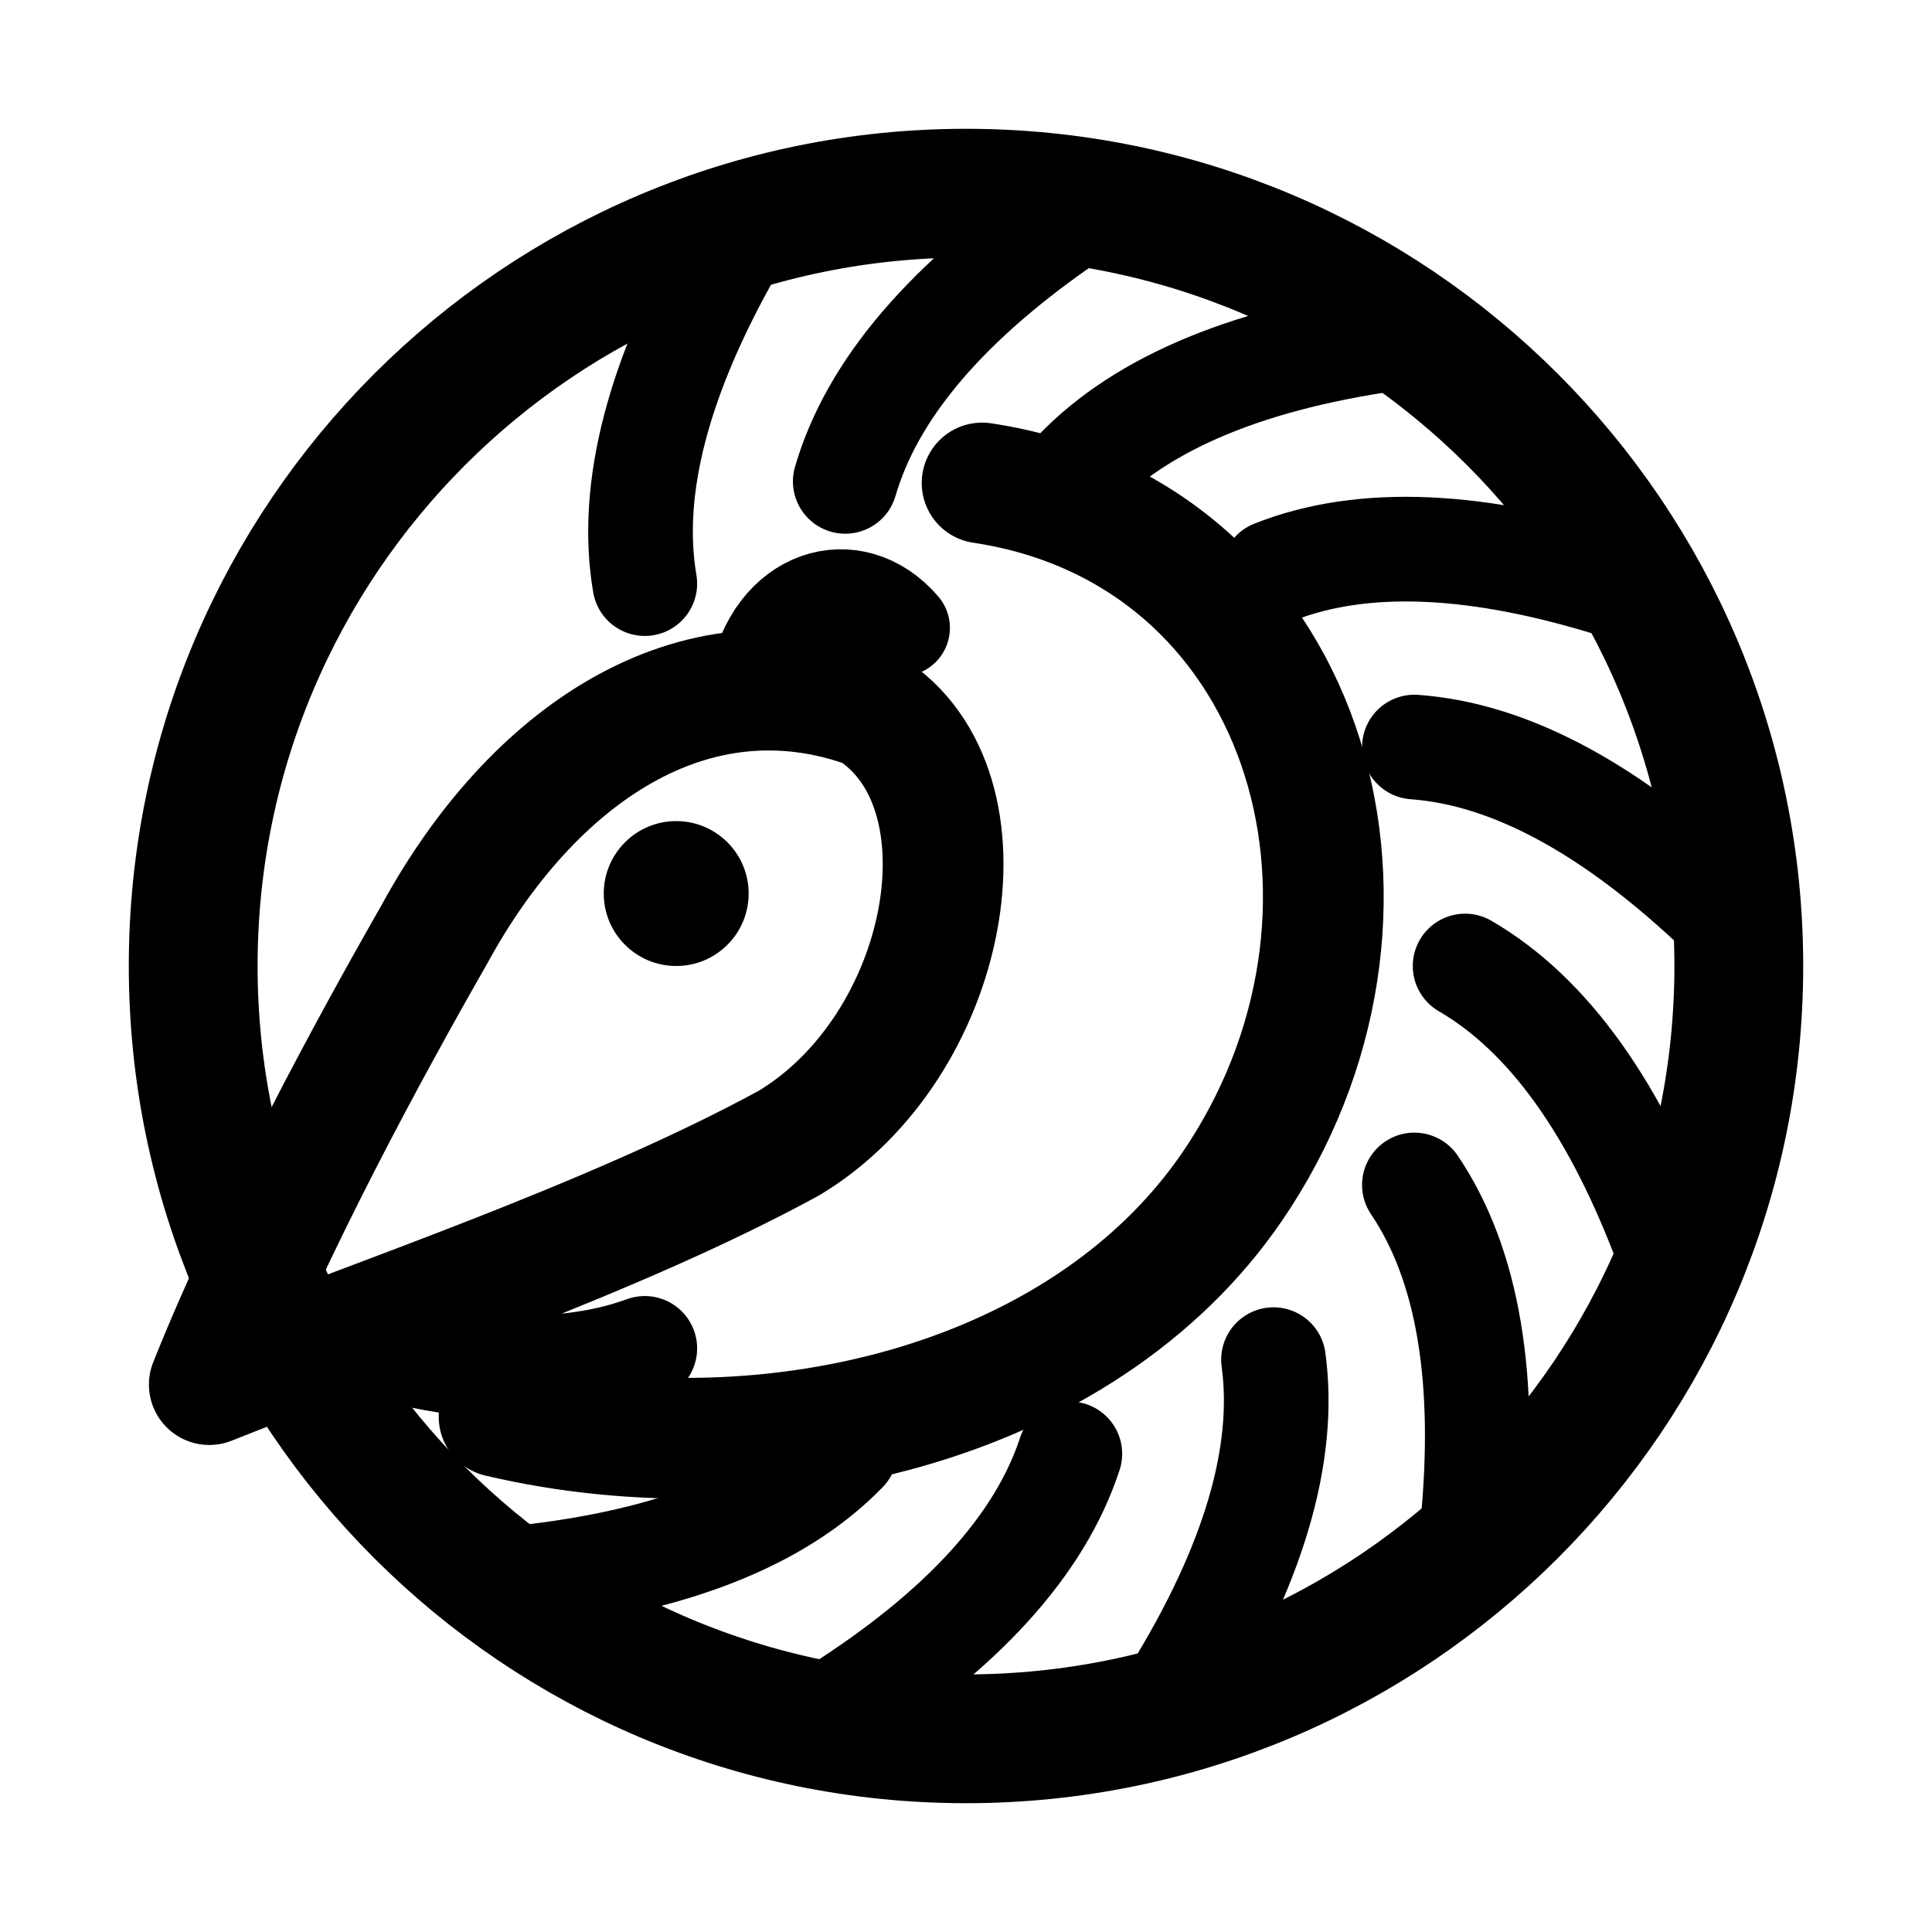
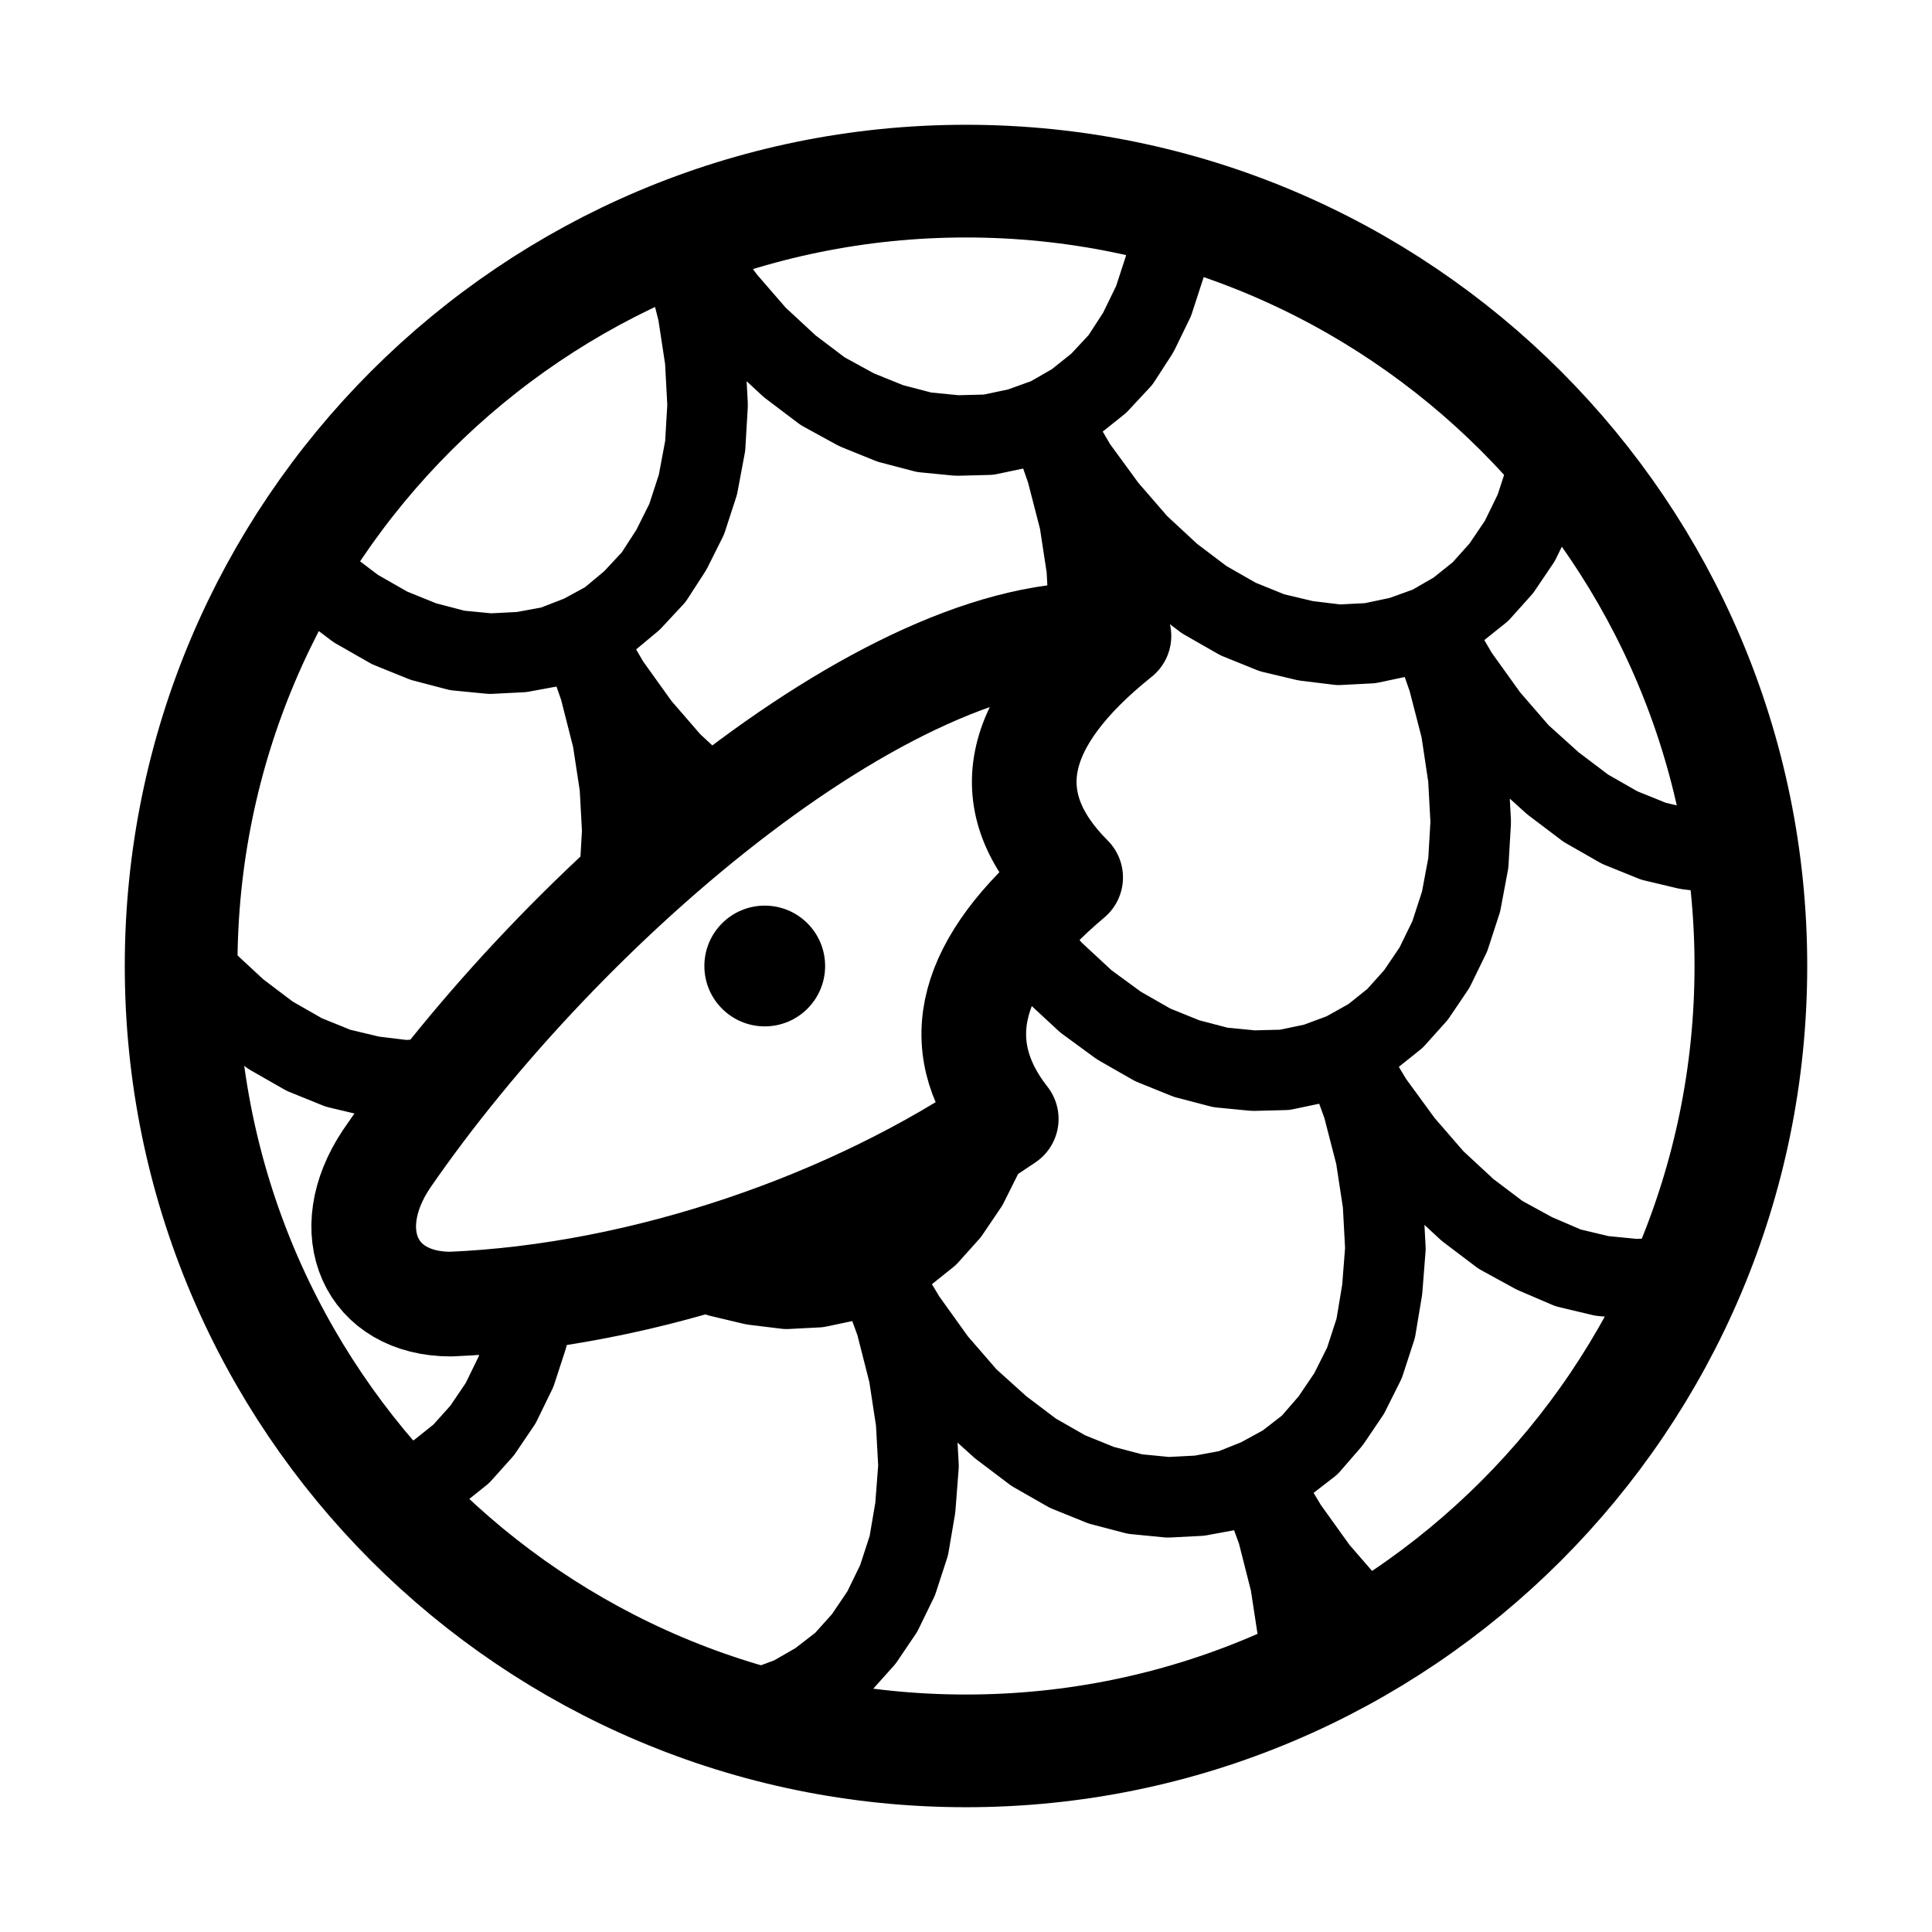
<svg xmlns="http://www.w3.org/2000/svg" viewBox="0 0 24 24">
  <g fill="none" stroke="black" stroke-linecap="round" stroke-linejoin="round">
-     <circle cx="12" cy="12" r="9.6" stroke-width="1.6" />
-     <path d="M10.8,8.8 C8.6,8.0 6.6,9.4 5.4,11.6 C4.6,13.0 3.4,15.2 2.6,17.2 C4.6,16.4 7.6,15.4 9.8,14.2 C11.8,13.0 12.4,9.8 10.8,8.8 Z" stroke-width="1.5" />
-     <path d="M12.2,6.0 C16.2,6.6 17.6,11.2 15.4,14.6 C13.6,17.4 9.6,18.4 6.2,17.6" stroke-width="1.5" />
-     <path d="M9.4,8.5 C9.6,7.4 10.6,7.1 11.2,7.8" stroke-width="1.2" />
-     <path d="M8.01,7.25 Q7.71,5.49 9.10,3.06 M10.50,5.98 Q11.00,4.26 13.31,2.69 M13.29,5.94 Q14.49,4.61 17.26,4.21 M15.82,7.11 Q17.48,6.45 20.14,7.30 M17.57,9.28 Q19.36,9.41 21.38,11.34 M18.20,12.00 Q19.75,12.90 20.72,15.52 M17.57,14.72 Q18.57,16.20 18.29,18.99 M15.82,16.89 Q16.06,18.66 14.59,21.04 M13.29,18.06 Q12.73,19.77 10.37,21.26 M10.50,18.02 Q9.26,19.30 6.47,19.60 M8.01,16.75 Q6.33,17.36 3.70,16.41 " stroke-width="1.3" />
+     <path d="M3.70,6.97 L4.01,7.25 L4.42,7.56 L4.84,7.80 L5.26,7.97 L5.68,8.08 L6.09,8.12 L6.48,8.10 L6.86,8.03 L7.22,7.89 L7.55,7.71 L7.85,7.46 L8.12,7.17 L8.34,6.83 L8.53,6.45 L8.67,6.02 L8.76,5.54 L8.79,5.03 L8.76,4.47 L8.67,3.88 L8.51,3.25 L8.41,2.99 M8.49,2.96 L8.63,3.20 L9.01,3.72 L9.40,4.17 L9.81,4.55 L10.22,4.86 L10.64,5.09 L11.06,5.26 L11.48,5.37 L11.89,5.41 L12.28,5.40 L12.66,5.32 L13.02,5.19 L13.35,5.00 L13.65,4.76 L13.92,4.47 L14.14,4.13 L14.33,3.74 L14.47,3.31 L14.56,2.84 L14.57,2.65 M2.30,11.90 L2.54,12.17 L2.95,12.55 L3.36,12.86 L3.78,13.10 L4.20,13.27 L4.62,13.37 L5.03,13.42 L5.42,13.40 L5.55,13.37 M7.64,11.11 L7.70,10.84 L7.73,10.32 L7.70,9.77 L7.61,9.18 L7.45,8.55 L7.22,7.89 M7.22,7.89 L7.57,8.49 L7.95,9.02 L8.34,9.47 L8.75,9.85 L8.95,9.99 M13.51,7.87 L13.53,7.62 L13.50,7.06 L13.41,6.47 L13.25,5.85 L13.02,5.19 M13.02,5.19 L13.37,5.79 L13.75,6.31 L14.14,6.76 L14.55,7.14 L14.96,7.45 L15.38,7.69 L15.80,7.86 L16.22,7.96 L16.63,8.01 L17.02,7.99 L17.40,7.91 L17.76,7.78 L18.09,7.59 L18.39,7.35 L18.65,7.06 L18.88,6.72 L19.07,6.33 L19.21,5.90 L19.27,5.58 M4.87,18.57 L5.09,18.49 L5.43,18.30 L5.73,18.06 L5.99,17.77 L6.22,17.43 L6.41,17.04 L6.55,16.61 L6.63,16.13 L6.64,16.12 M8.59,15.71 L8.94,15.86 L9.36,15.96 L9.77,16.01 L10.16,15.99 L10.54,15.91 L10.89,15.78 L11.23,15.59 L11.53,15.35 L11.79,15.06 L12.02,14.72 L12.21,14.34 L12.30,14.04 M12.65,11.56 L12.69,11.61 L13.08,12.06 L13.49,12.44 L13.90,12.74 L14.32,12.98 L14.74,13.15 L15.16,13.26 L15.57,13.30 L15.96,13.29 L16.34,13.21 L16.69,13.08 L17.03,12.89 L17.33,12.65 L17.59,12.36 L17.82,12.02 L18.01,11.63 L18.15,11.20 L18.24,10.72 L18.27,10.21 L18.24,9.66 L18.15,9.06 L17.99,8.44 L17.76,7.78 M17.76,7.78 L18.11,8.38 L18.49,8.91 L18.88,9.36 L19.29,9.73 L19.70,10.04 L20.12,10.28 L20.54,10.45 L20.96,10.55 L21.37,10.60 L21.60,10.59 M9.16,21.27 L9.48,21.21 L9.83,21.08 L10.16,20.89 L10.47,20.65 L10.73,20.36 L10.96,20.02 L11.15,19.63 L11.29,19.20 L11.37,18.73 L11.41,18.21 L11.38,17.66 L11.29,17.07 L11.13,16.44 L10.89,15.78 M10.89,15.78 L11.25,16.38 L11.63,16.91 L12.02,17.36 L12.43,17.73 L12.84,18.04 L13.26,18.28 L13.68,18.45 L14.10,18.56 L14.51,18.60 L14.90,18.58 L15.28,18.51 L15.63,18.37 L15.96,18.19 L16.27,17.95 L16.53,17.65 L16.76,17.31 L16.95,16.93 L17.09,16.50 L17.17,16.02 L17.21,15.51 L17.18,14.95 L17.09,14.36 L16.93,13.74 L16.69,13.08 M16.69,13.08 L17.05,13.68 L17.43,14.20 L17.82,14.65 L18.23,15.03 L18.64,15.34 L19.06,15.57 L19.48,15.75 L19.90,15.85 L20.31,15.89 L20.70,15.88 L20.91,15.84 M16.14,20.77 L16.12,20.25 L16.03,19.66 L15.87,19.03 L15.63,18.37 M15.63,18.37 L15.99,18.97 L16.37,19.50 L16.76,19.95 L17.09,20.26" stroke-width="1.0" />
+     <circle cx="12" cy="12" r="9.75" stroke-width="1.4" />
+     <path d="M13.9,7.9 C11.2,7.6 7.0,11.2 4.8,14.4 C4.2,15.3 4.6,16.2 5.6,16.2 C8.0,16.1 10.6,15.2 12.5,13.9 Q11.4,12.5 13.3,10.9 Q11.9,9.5 13.9,7.9 Z" stroke-width="1.3" />
  </g>
-   <circle cx="8.4" cy="11.1" r="0.9" fill="black" />
+   <circle cx="9.5" cy="12.0" r="0.75" fill="black" />
</svg>
